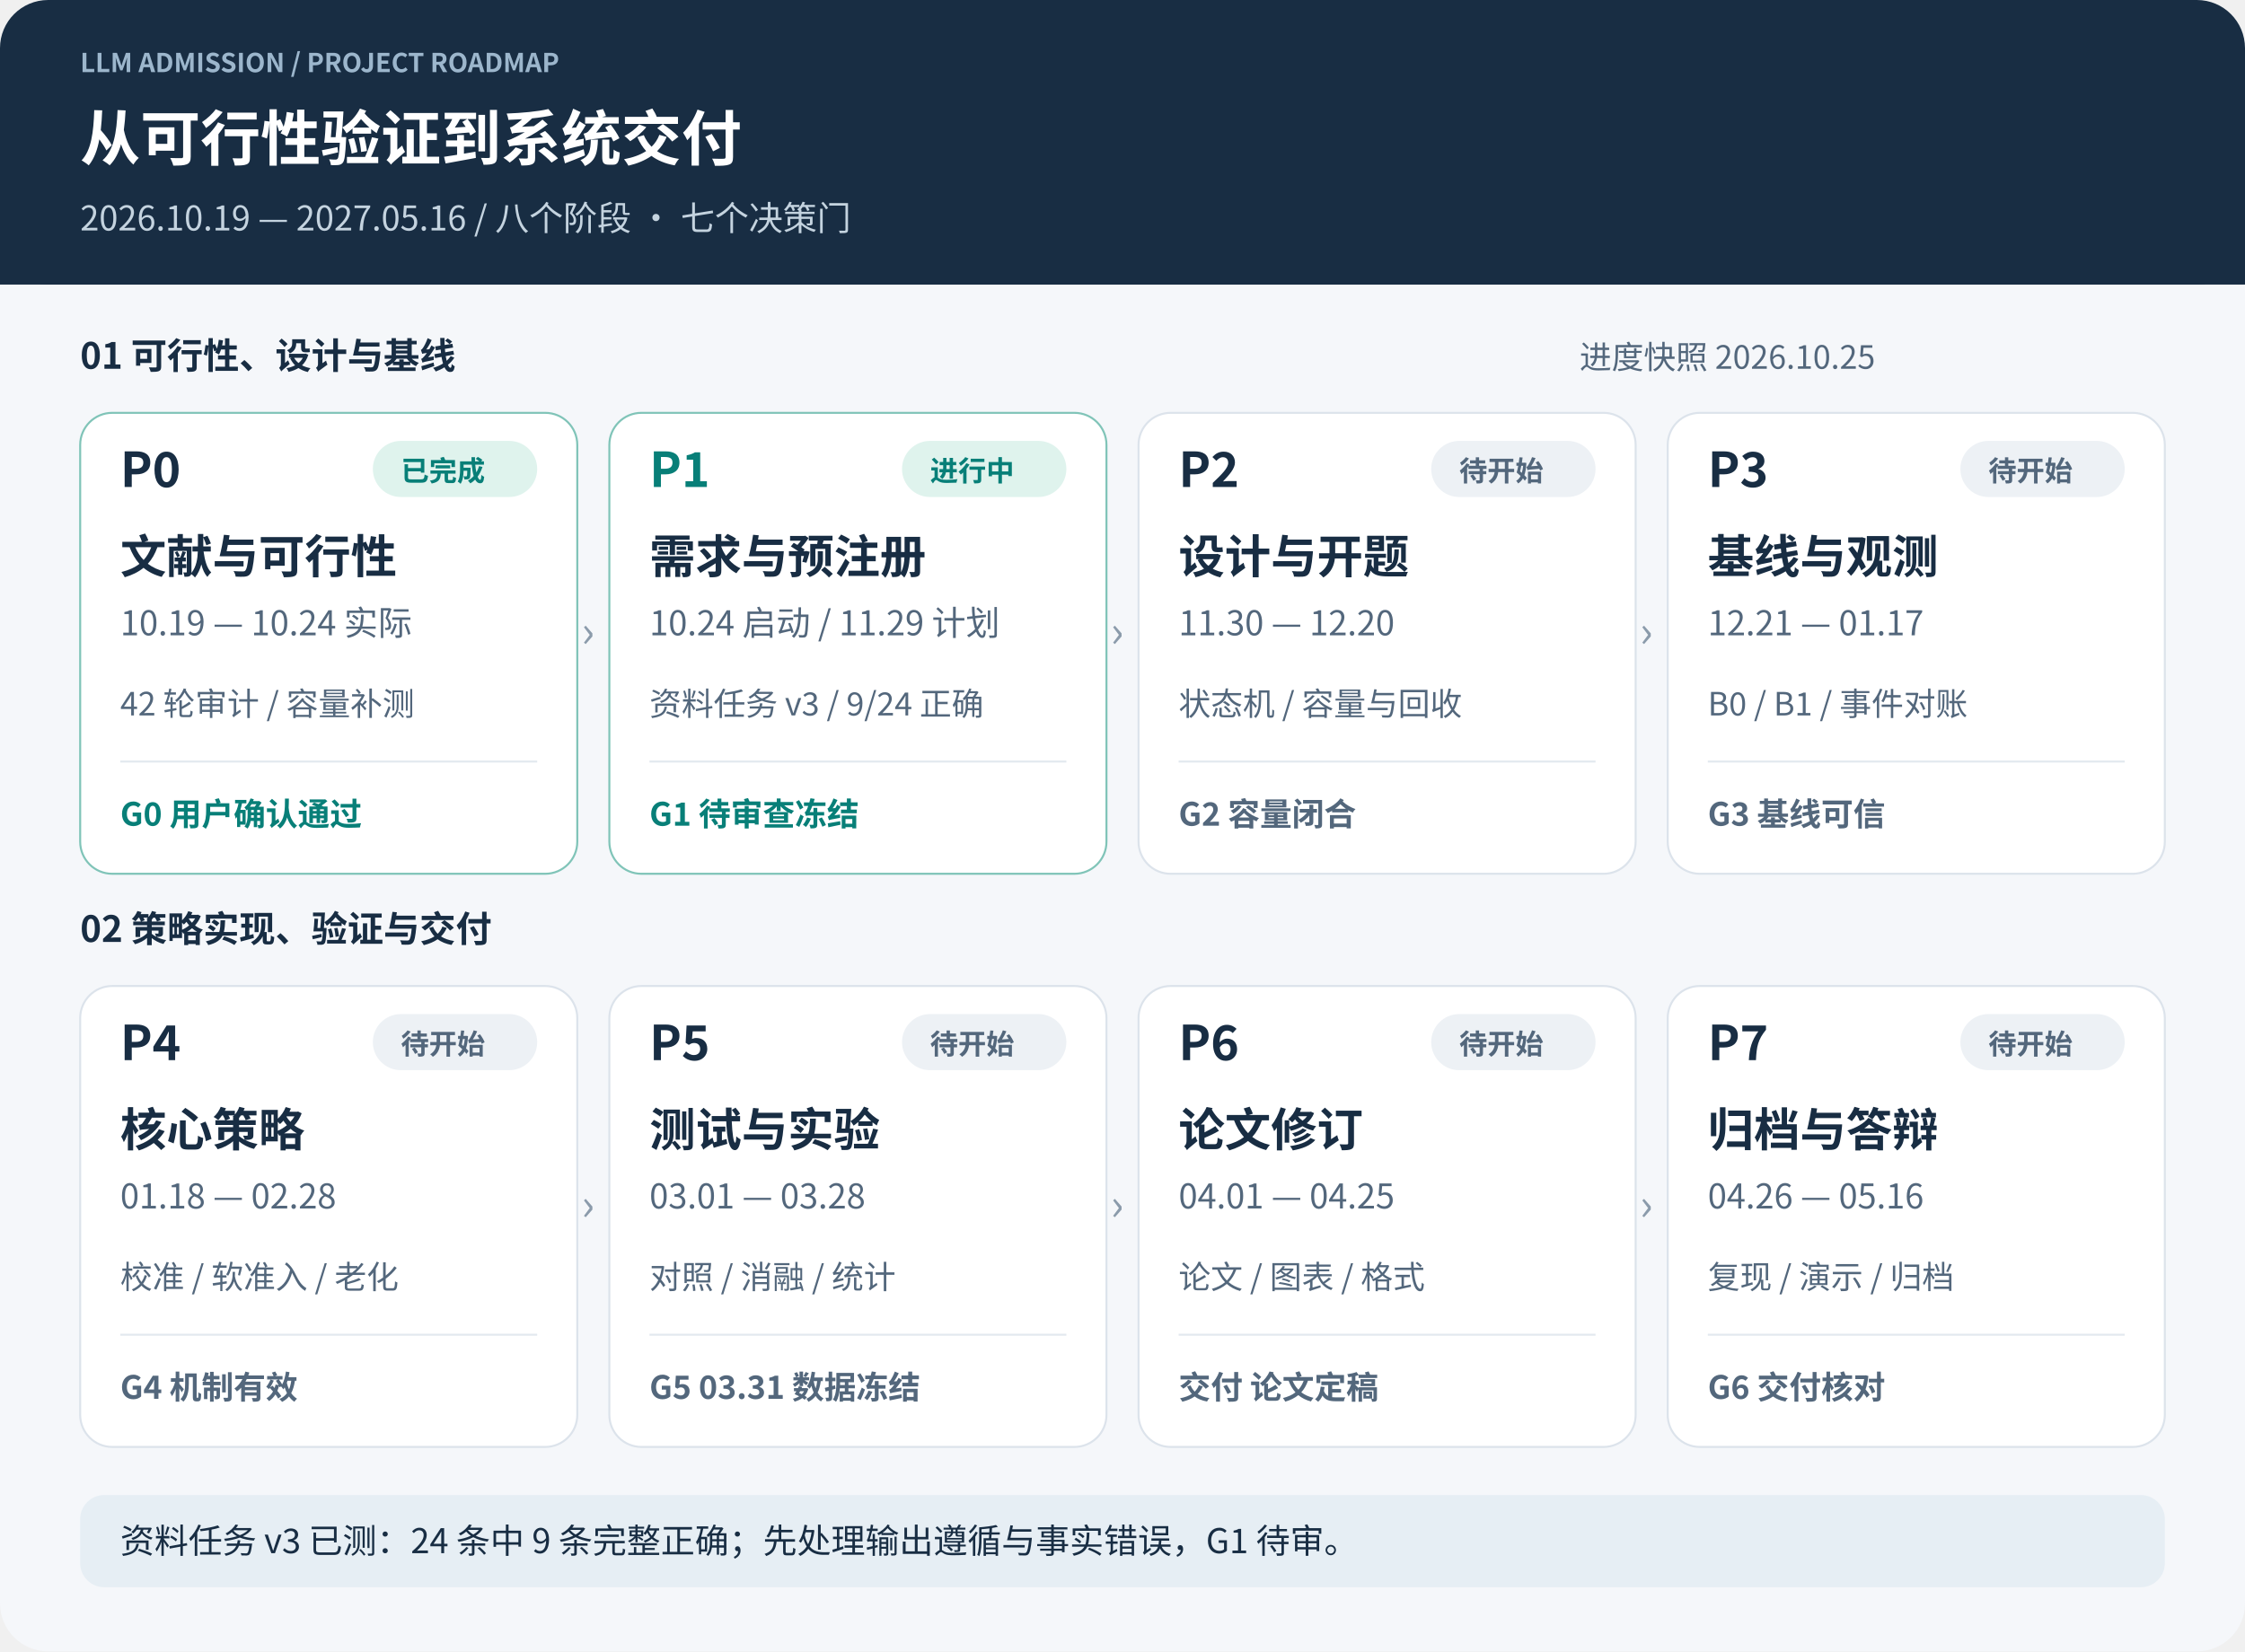
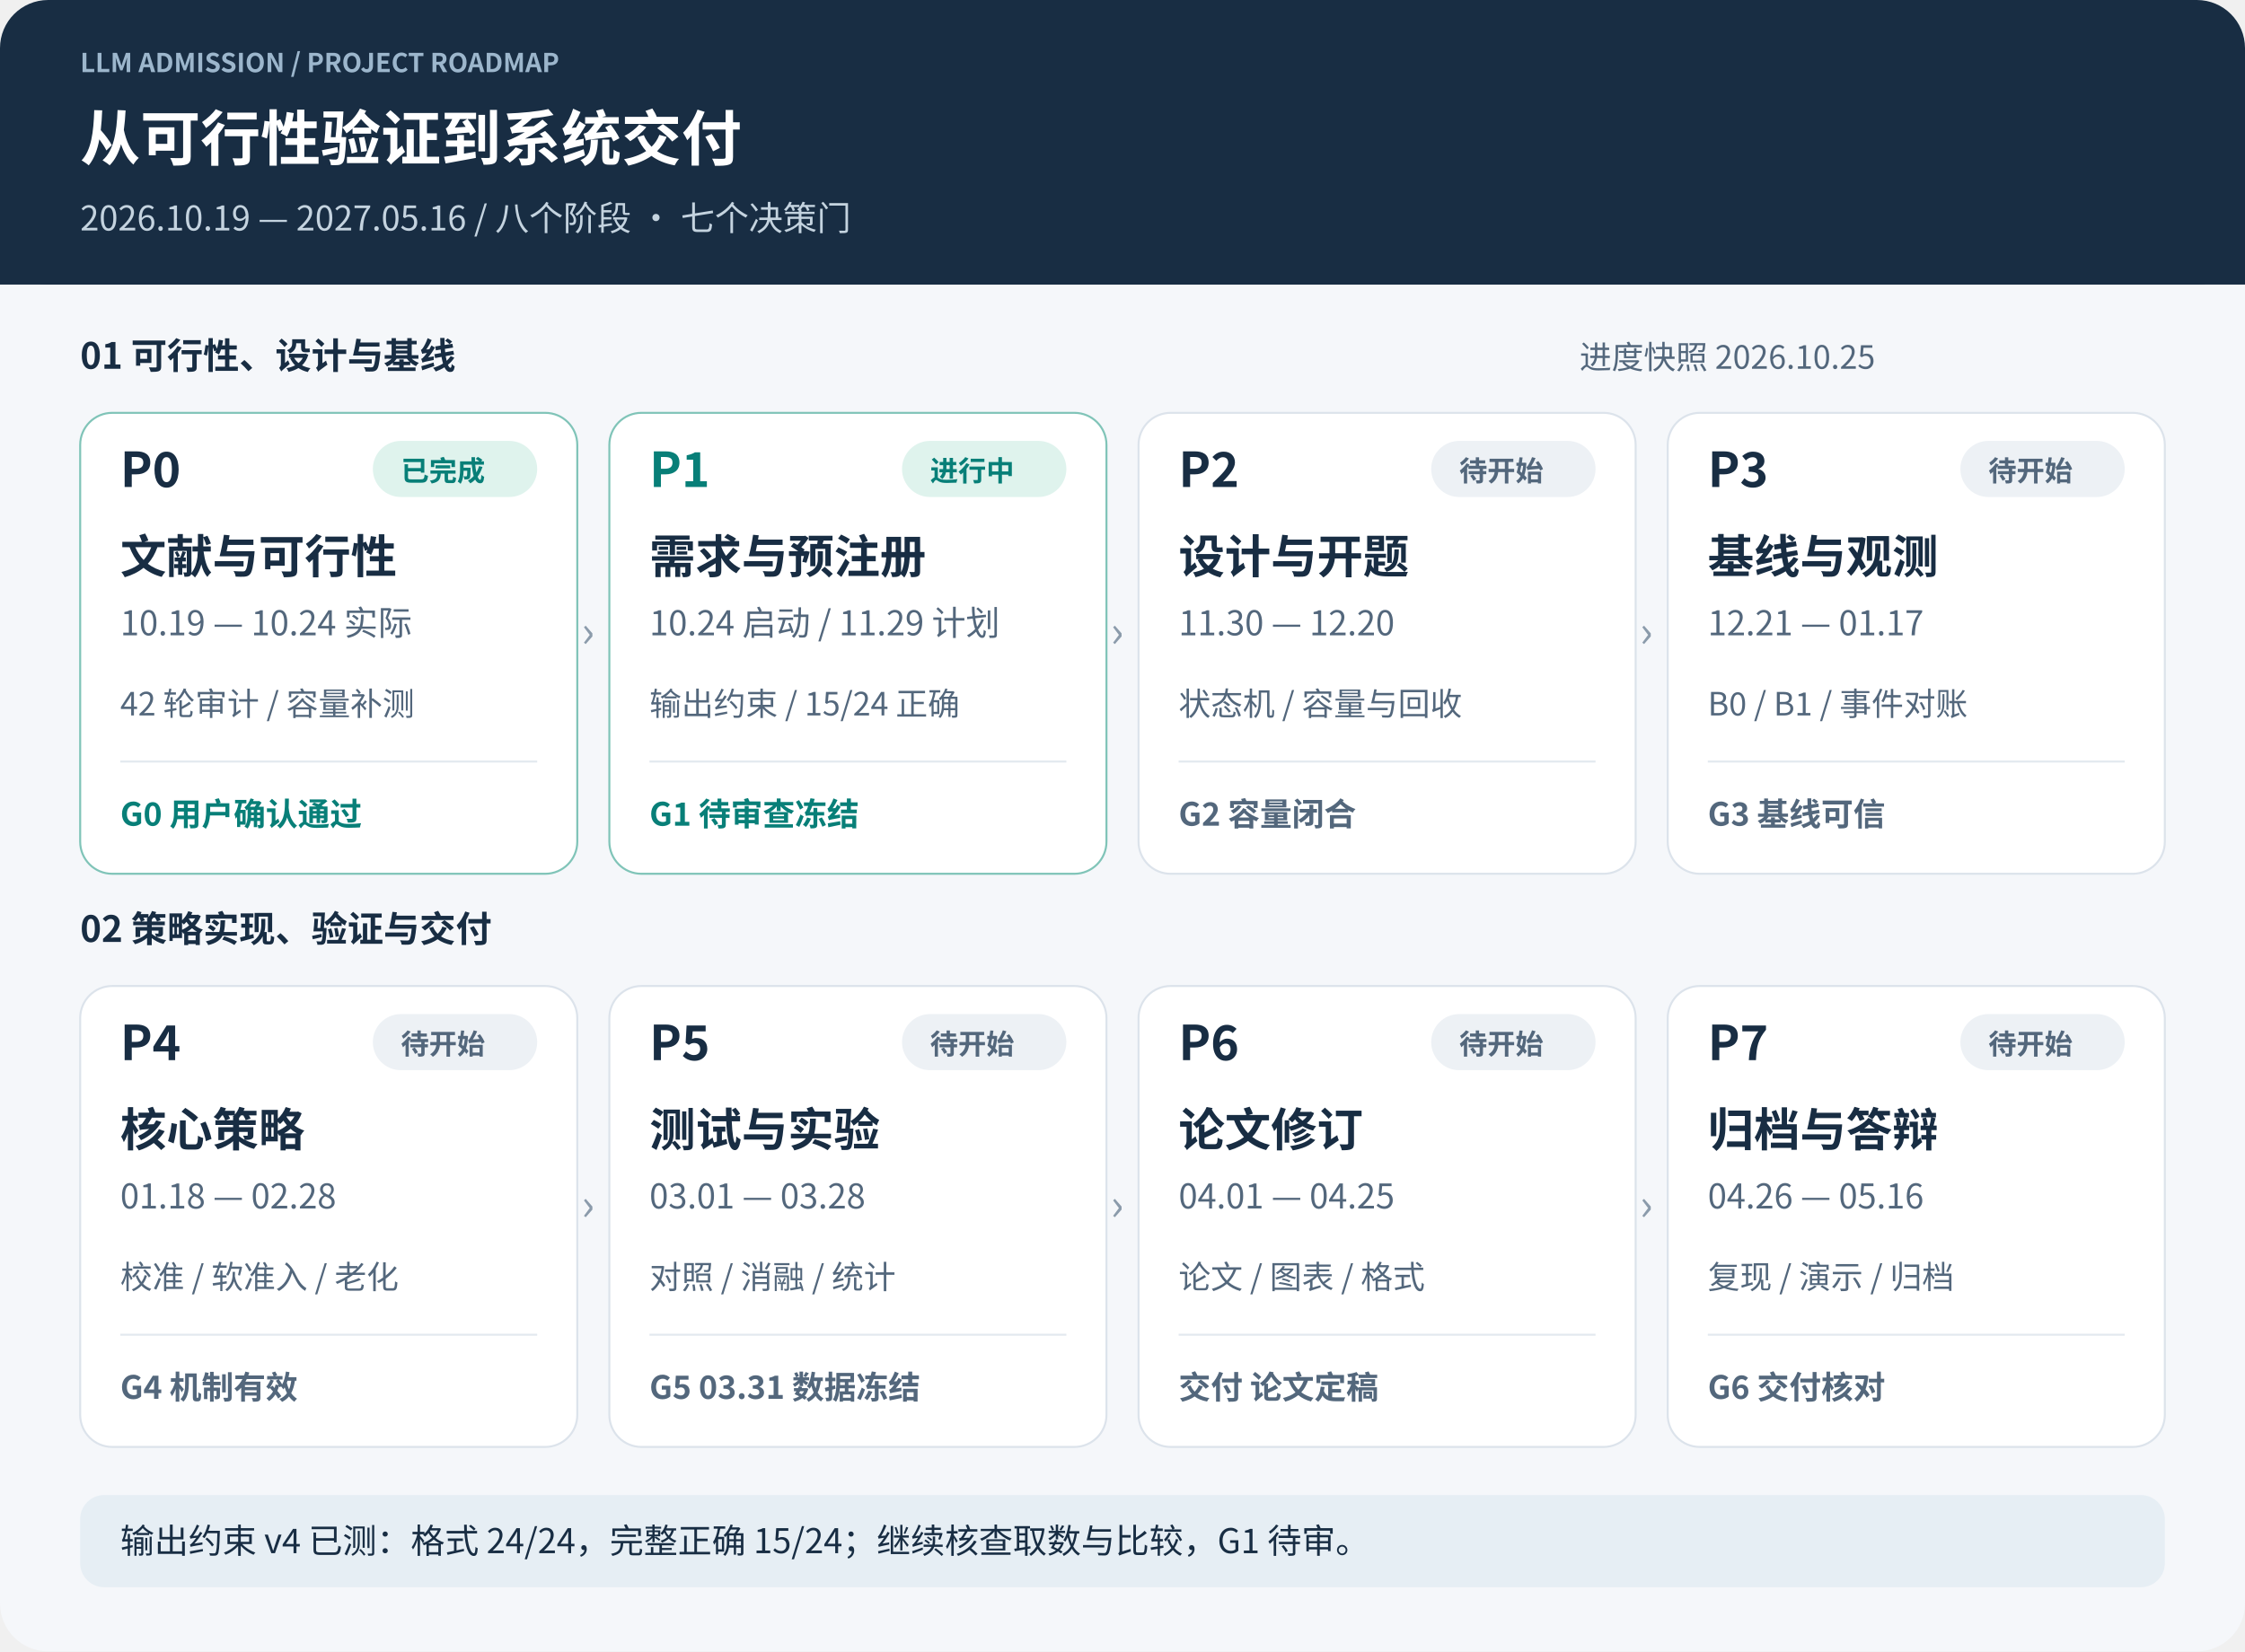
<svg xmlns="http://www.w3.org/2000/svg" width="1120" height="824" viewBox="0 0 1120 824" role="img" aria-labelledby="title desc">
  <g font-family="Segoe UI, PingFang SC, Microsoft YaHei, Noto Sans CJK SC, sans-serif">
    <rect x="0" y="0" width="1120" height="824" rx="24" fill="#f5f7fa" stroke="none" />
    <rect x="0" y="0" width="1120" height="142" rx="24" fill="#182d43" stroke="none" />
    <rect x="0" y="80" width="1120" height="62" rx="0" fill="#182d43" stroke="none" />
    <text x="40" y="36" font-size="13" fill="#9cb6cc" font-weight="600">LLM ADMISSION / PROJECT ROADMAP</text>
    <text x="40" y="80" font-size="30" fill="#ffffff" font-weight="700">从可行性验证到系统交付</text>
    <text x="40" y="115" font-size="17" fill="#c4d3df" font-weight="400">2026.10.19 — 2027.05.16  /  八个阶段 · 七个决策门</text>
    <text x="40" y="184" font-size="18" fill="#182d43" font-weight="600">01  可行性、设计与基线</text>
    <text x="788" y="184" font-size="16" fill="#53677c" font-weight="400">进度快照  2026.10.25</text>
    <rect x="40" y="206" width="248" height="230" rx="16" fill="#ffffff" stroke="#80c4b8" />
    <text x="60" y="243" font-size="24" fill="#182d43" font-weight="700">P0</text>
    <rect x="186" y="220" width="82" height="28" rx="14" fill="#dff3ed" stroke="none" />
    <text x="200" y="240" font-size="14" fill="#087f78" font-weight="600">已完成</text>
    <text x="60" y="286" font-size="23" fill="#182d43" font-weight="600">文献与可行性</text>
    <text x="60" y="317" font-size="17" fill="#53677c" font-weight="400">10.19 — 10.24 实际</text>
    <text x="60" y="357" font-size="16" fill="#53677c" font-weight="400">42 轮审计 / 容量补测</text>
    <path d="M60 380h208" stroke="#e3e9ef" />
    <text x="60" y="412" font-size="16" fill="#087f78" font-weight="600">G0  用户确认通过</text>
    <text x="290" y="323" font-size="22" fill="#8b9bab" font-weight="400">›</text>
    <rect x="304" y="206" width="248" height="230" rx="16" fill="#ffffff" stroke="#80c4b8" />
    <text x="324" y="243" font-size="24" fill="#087f78" font-weight="700">P1</text>
    <rect x="450" y="220" width="82" height="28" rx="14" fill="#dff3ed" stroke="none" />
    <text x="464" y="240" font-size="14" fill="#087f78" font-weight="600">进行中</text>
    <text x="324" y="286" font-size="23" fill="#182d43" font-weight="600">需求与预注册</text>
    <text x="324" y="317" font-size="17" fill="#53677c" font-weight="400">10.24 启动 / 11.29 计划</text>
-     <text x="324" y="357" font-size="16" fill="#53677c" font-weight="400">资料任务 v3 / 9/24 正确</text>
+     <text x="324" y="357" font-size="16" fill="#53677c" font-weight="400">输出约束 / 15/24 正确</text>
    <path d="M324 380h208" stroke="#e3e9ef" />
    <text x="324" y="412" font-size="16" fill="#087f78" font-weight="600">G1  待审查冻结</text>
    <text x="554" y="323" font-size="22" fill="#8b9bab" font-weight="400">›</text>
    <rect x="568" y="206" width="248" height="230" rx="16" fill="#ffffff" stroke="#dce3eb" />
    <text x="588" y="243" font-size="24" fill="#182d43" font-weight="700">P2</text>
    <rect x="714" y="220" width="82" height="28" rx="14" fill="#edf1f5" stroke="none" />
    <text x="728" y="240" font-size="14" fill="#53677c" font-weight="600">待开始</text>
    <text x="588" y="286" font-size="23" fill="#182d43" font-weight="600">设计与开题</text>
    <text x="588" y="317" font-size="17" fill="#53677c" font-weight="400">11.30 — 12.20</text>
    <text x="588" y="357" font-size="16" fill="#53677c" font-weight="400">状态机 / 容量与回收</text>
    <path d="M588 380h208" stroke="#e3e9ef" />
    <text x="588" y="412" font-size="16" fill="#53677c" font-weight="600">G2  容量闭合</text>
    <text x="818" y="323" font-size="22" fill="#8b9bab" font-weight="400">›</text>
    <rect x="832" y="206" width="248" height="230" rx="16" fill="#ffffff" stroke="#dce3eb" />
    <text x="852" y="243" font-size="24" fill="#182d43" font-weight="700">P3</text>
    <rect x="978" y="220" width="82" height="28" rx="14" fill="#edf1f5" stroke="none" />
    <text x="992" y="240" font-size="14" fill="#53677c" font-weight="600">待开始</text>
    <text x="852" y="286" font-size="23" fill="#182d43" font-weight="600">基线与观测</text>
    <text x="852" y="317" font-size="17" fill="#53677c" font-weight="400">12.21 — 01.17</text>
    <text x="852" y="357" font-size="16" fill="#53677c" font-weight="400">B0 / B1 / 事件对账</text>
    <path d="M852 380h208" stroke="#e3e9ef" />
    <text x="852" y="412" font-size="16" fill="#53677c" font-weight="600">G3  基线可信</text>
    <rect x="40" y="492" width="248" height="230" rx="16" fill="#ffffff" stroke="#dce3eb" />
    <text x="60" y="529" font-size="24" fill="#182d43" font-weight="700">P4</text>
    <rect x="186" y="506" width="82" height="28" rx="14" fill="#edf1f5" stroke="none" />
    <text x="200" y="526" font-size="14" fill="#53677c" font-weight="600">待开始</text>
    <text x="60" y="572" font-size="23" fill="#182d43" font-weight="600">核心策略</text>
    <text x="60" y="603" font-size="17" fill="#53677c" font-weight="400">01.18 — 02.28</text>
    <text x="60" y="643" font-size="16" fill="#53677c" font-weight="400">校准 / 软准入 / 老化</text>
    <path d="M60 666h208" stroke="#e3e9ef" />
    <text x="60" y="698" font-size="16" fill="#53677c" font-weight="600">G4  机制有效</text>
    <text x="290" y="609" font-size="22" fill="#8b9bab" font-weight="400">›</text>
    <rect x="304" y="492" width="248" height="230" rx="16" fill="#ffffff" stroke="#dce3eb" />
    <text x="324" y="529" font-size="24" fill="#182d43" font-weight="700">P5</text>
    <rect x="450" y="506" width="82" height="28" rx="14" fill="#edf1f5" stroke="none" />
    <text x="464" y="526" font-size="14" fill="#53677c" font-weight="600">待开始</text>
    <text x="324" y="572" font-size="23" fill="#182d43" font-weight="600">测试与实验</text>
    <text x="324" y="603" font-size="17" fill="#53677c" font-weight="400">03.01 — 03.28</text>
    <text x="324" y="643" font-size="16" fill="#53677c" font-weight="400">对照 / 消融 / 统计</text>
    <path d="M324 666h208" stroke="#e3e9ef" />
    <text x="324" y="698" font-size="16" fill="#53677c" font-weight="600">G5  03.31 数据冻结</text>
    <text x="554" y="609" font-size="22" fill="#8b9bab" font-weight="400">›</text>
    <rect x="568" y="492" width="248" height="230" rx="16" fill="#ffffff" stroke="#dce3eb" />
    <text x="588" y="529" font-size="24" fill="#182d43" font-weight="700">P6</text>
    <rect x="714" y="506" width="82" height="28" rx="14" fill="#edf1f5" stroke="none" />
    <text x="728" y="526" font-size="14" fill="#53677c" font-weight="600">待开始</text>
    <text x="588" y="572" font-size="23" fill="#182d43" font-weight="600">论文修订</text>
    <text x="588" y="603" font-size="17" fill="#53677c" font-weight="400">04.01 — 04.25</text>
    <text x="588" y="643" font-size="16" fill="#53677c" font-weight="400">论文 / 图表 / 格式</text>
    <path d="M588 666h208" stroke="#e3e9ef" />
    <text x="588" y="698" font-size="16" fill="#53677c" font-weight="600">交付  论文定稿</text>
    <text x="818" y="609" font-size="22" fill="#8b9bab" font-weight="400">›</text>
    <rect x="832" y="492" width="248" height="230" rx="16" fill="#ffffff" stroke="#dce3eb" />
    <text x="852" y="529" font-size="24" fill="#182d43" font-weight="700">P7</text>
    <rect x="978" y="506" width="82" height="28" rx="14" fill="#edf1f5" stroke="none" />
    <text x="992" y="526" font-size="14" fill="#53677c" font-weight="600">待开始</text>
    <text x="852" y="572" font-size="23" fill="#182d43" font-weight="600">归档与答辩</text>
    <text x="852" y="603" font-size="17" fill="#53677c" font-weight="400">04.26 — 05.16</text>
    <text x="852" y="643" font-size="16" fill="#53677c" font-weight="400">复现 / 演示 / 归档</text>
    <path d="M852 666h208" stroke="#e3e9ef" />
    <text x="852" y="698" font-size="16" fill="#53677c" font-weight="600">G6  交付核对</text>
    <text x="40" y="470" font-size="18" fill="#182d43" font-weight="600">02  策略实现、验证与交付</text>
    <rect x="40" y="746" width="1040" height="46" rx="12" fill="#e6eeF4" stroke="none" />
-     <text x="60" y="775" font-size="17" fill="#182d43" font-weight="400">资料任务 v3 已测：24 条中 9 条完整正确；先处理输出遵循与事实错误，G1 待审。</text>
+     <text x="60" y="775" font-size="17" fill="#182d43" font-weight="400">输出约束 v4 已测：格式 24/24，完整正确 15/24；继续核查取数与比较，G1 待审。</text>
  </g>
</svg>
